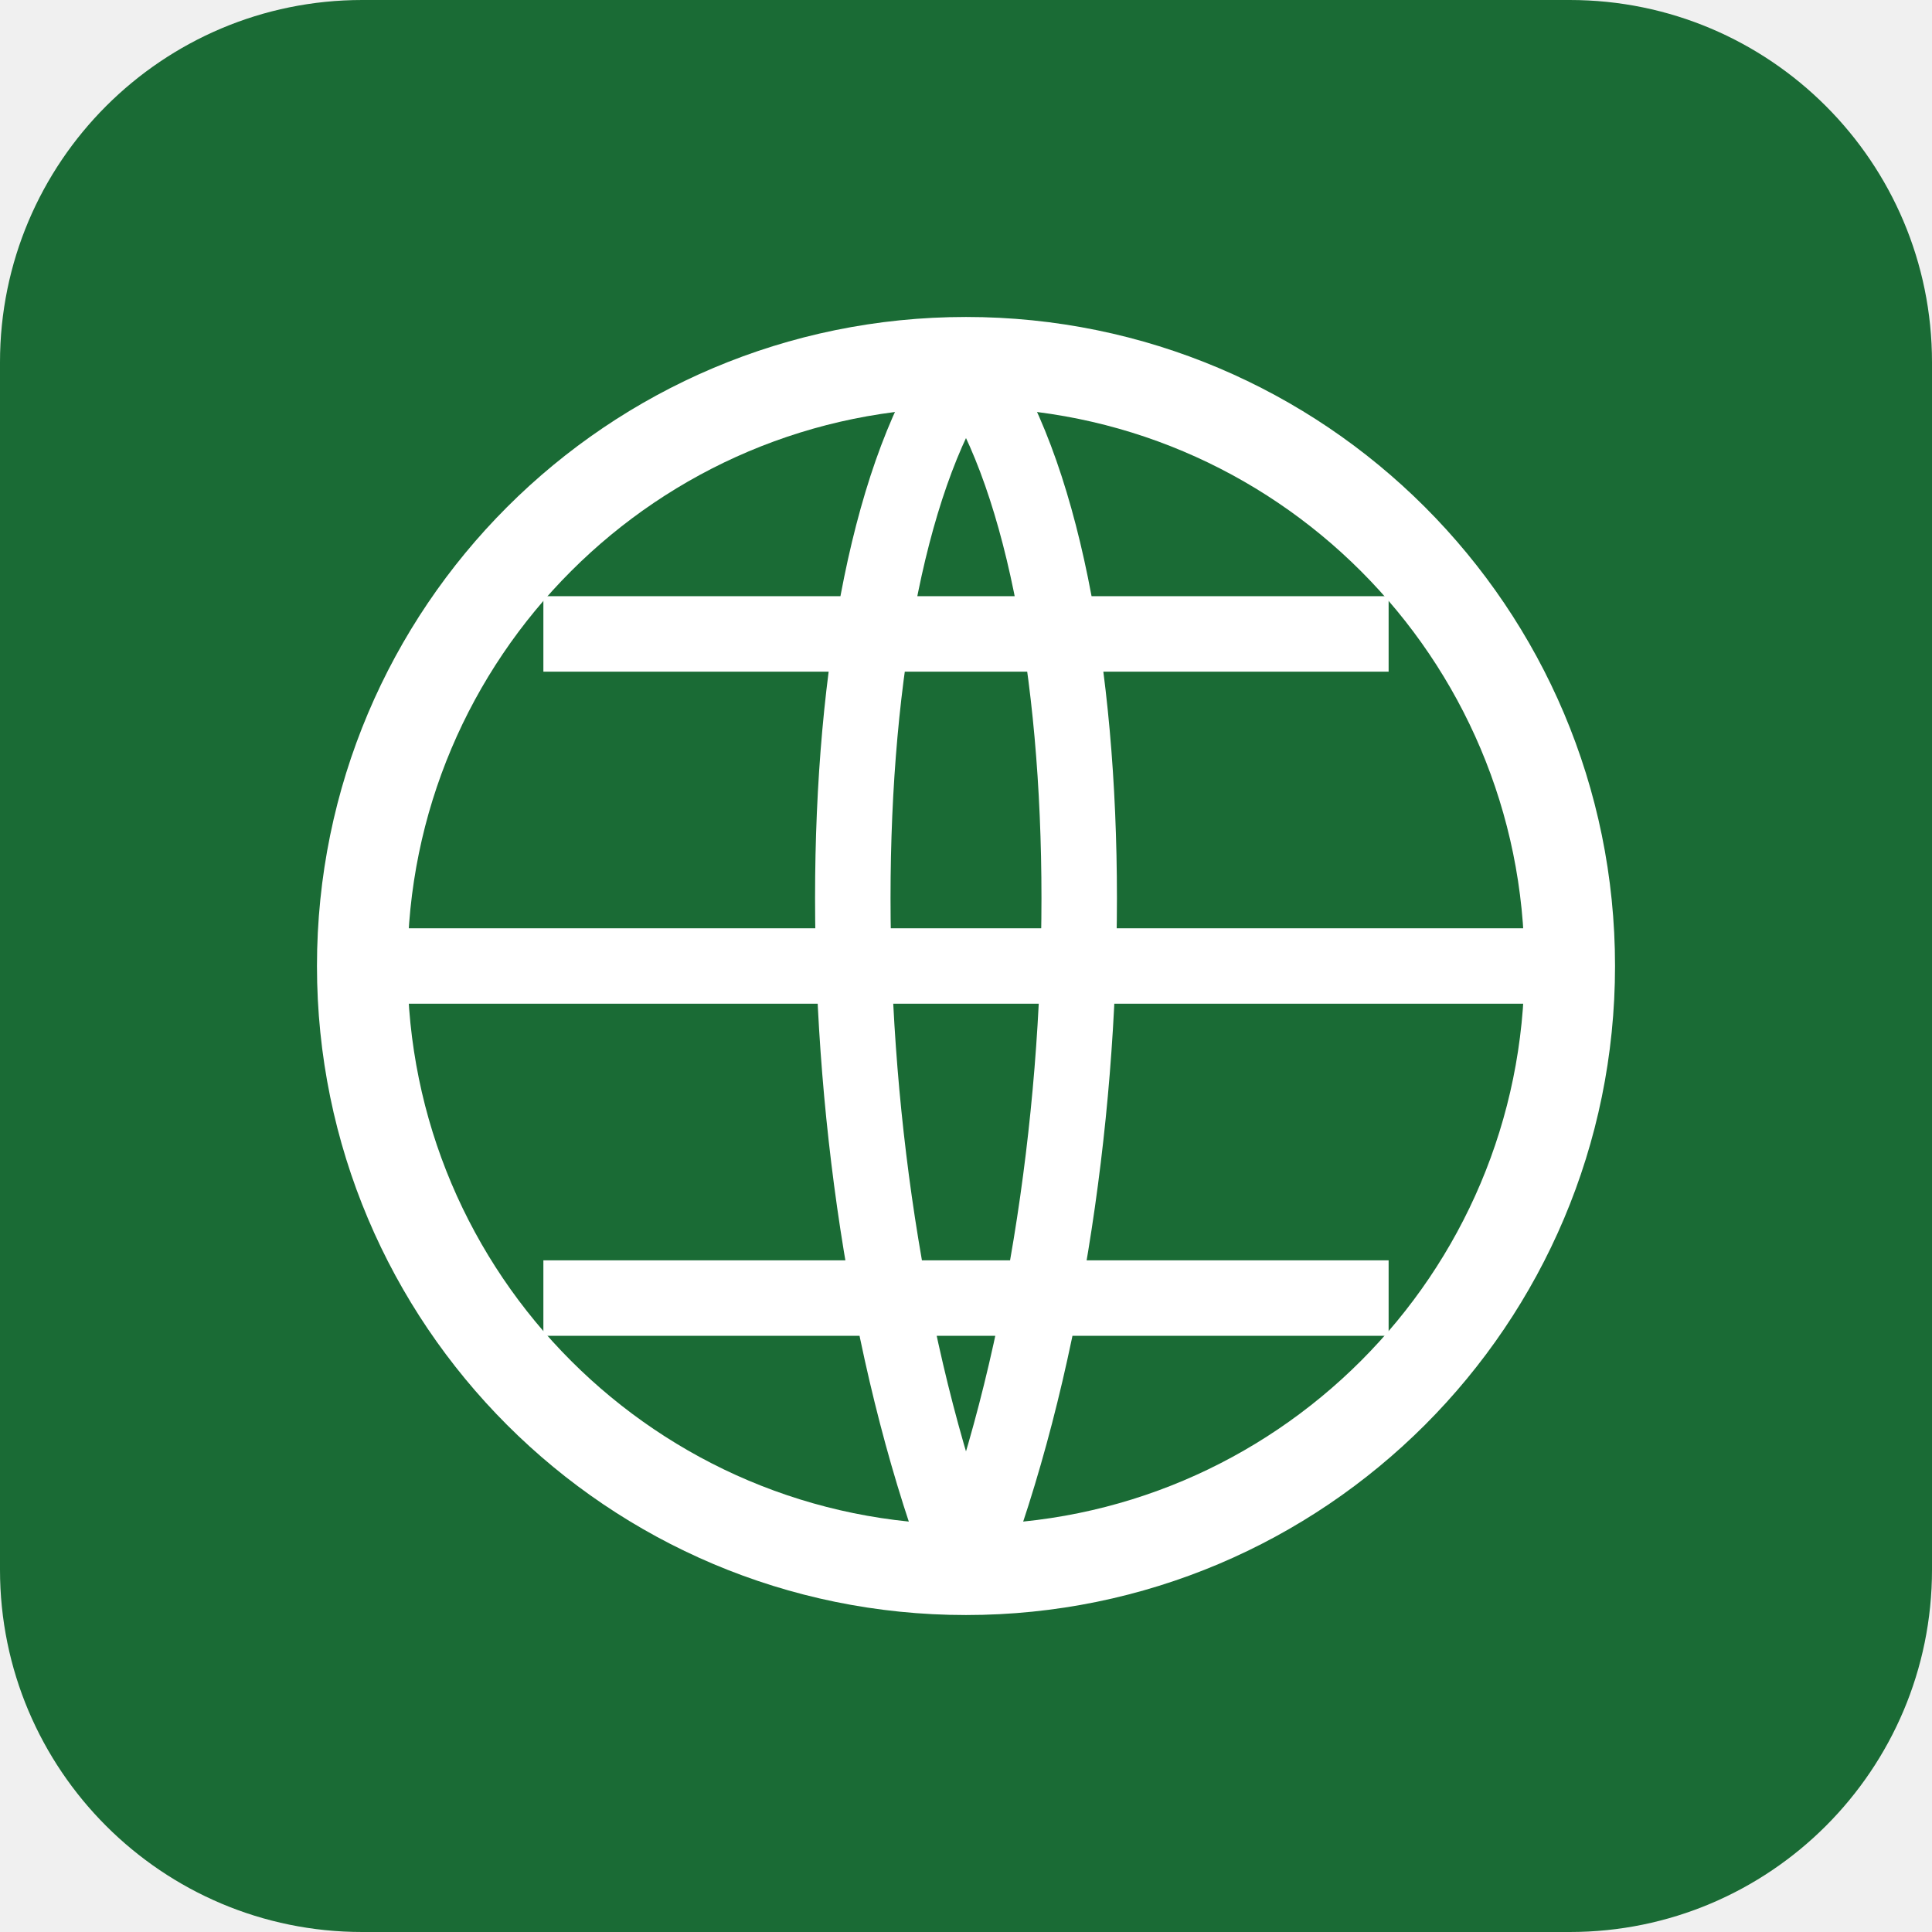
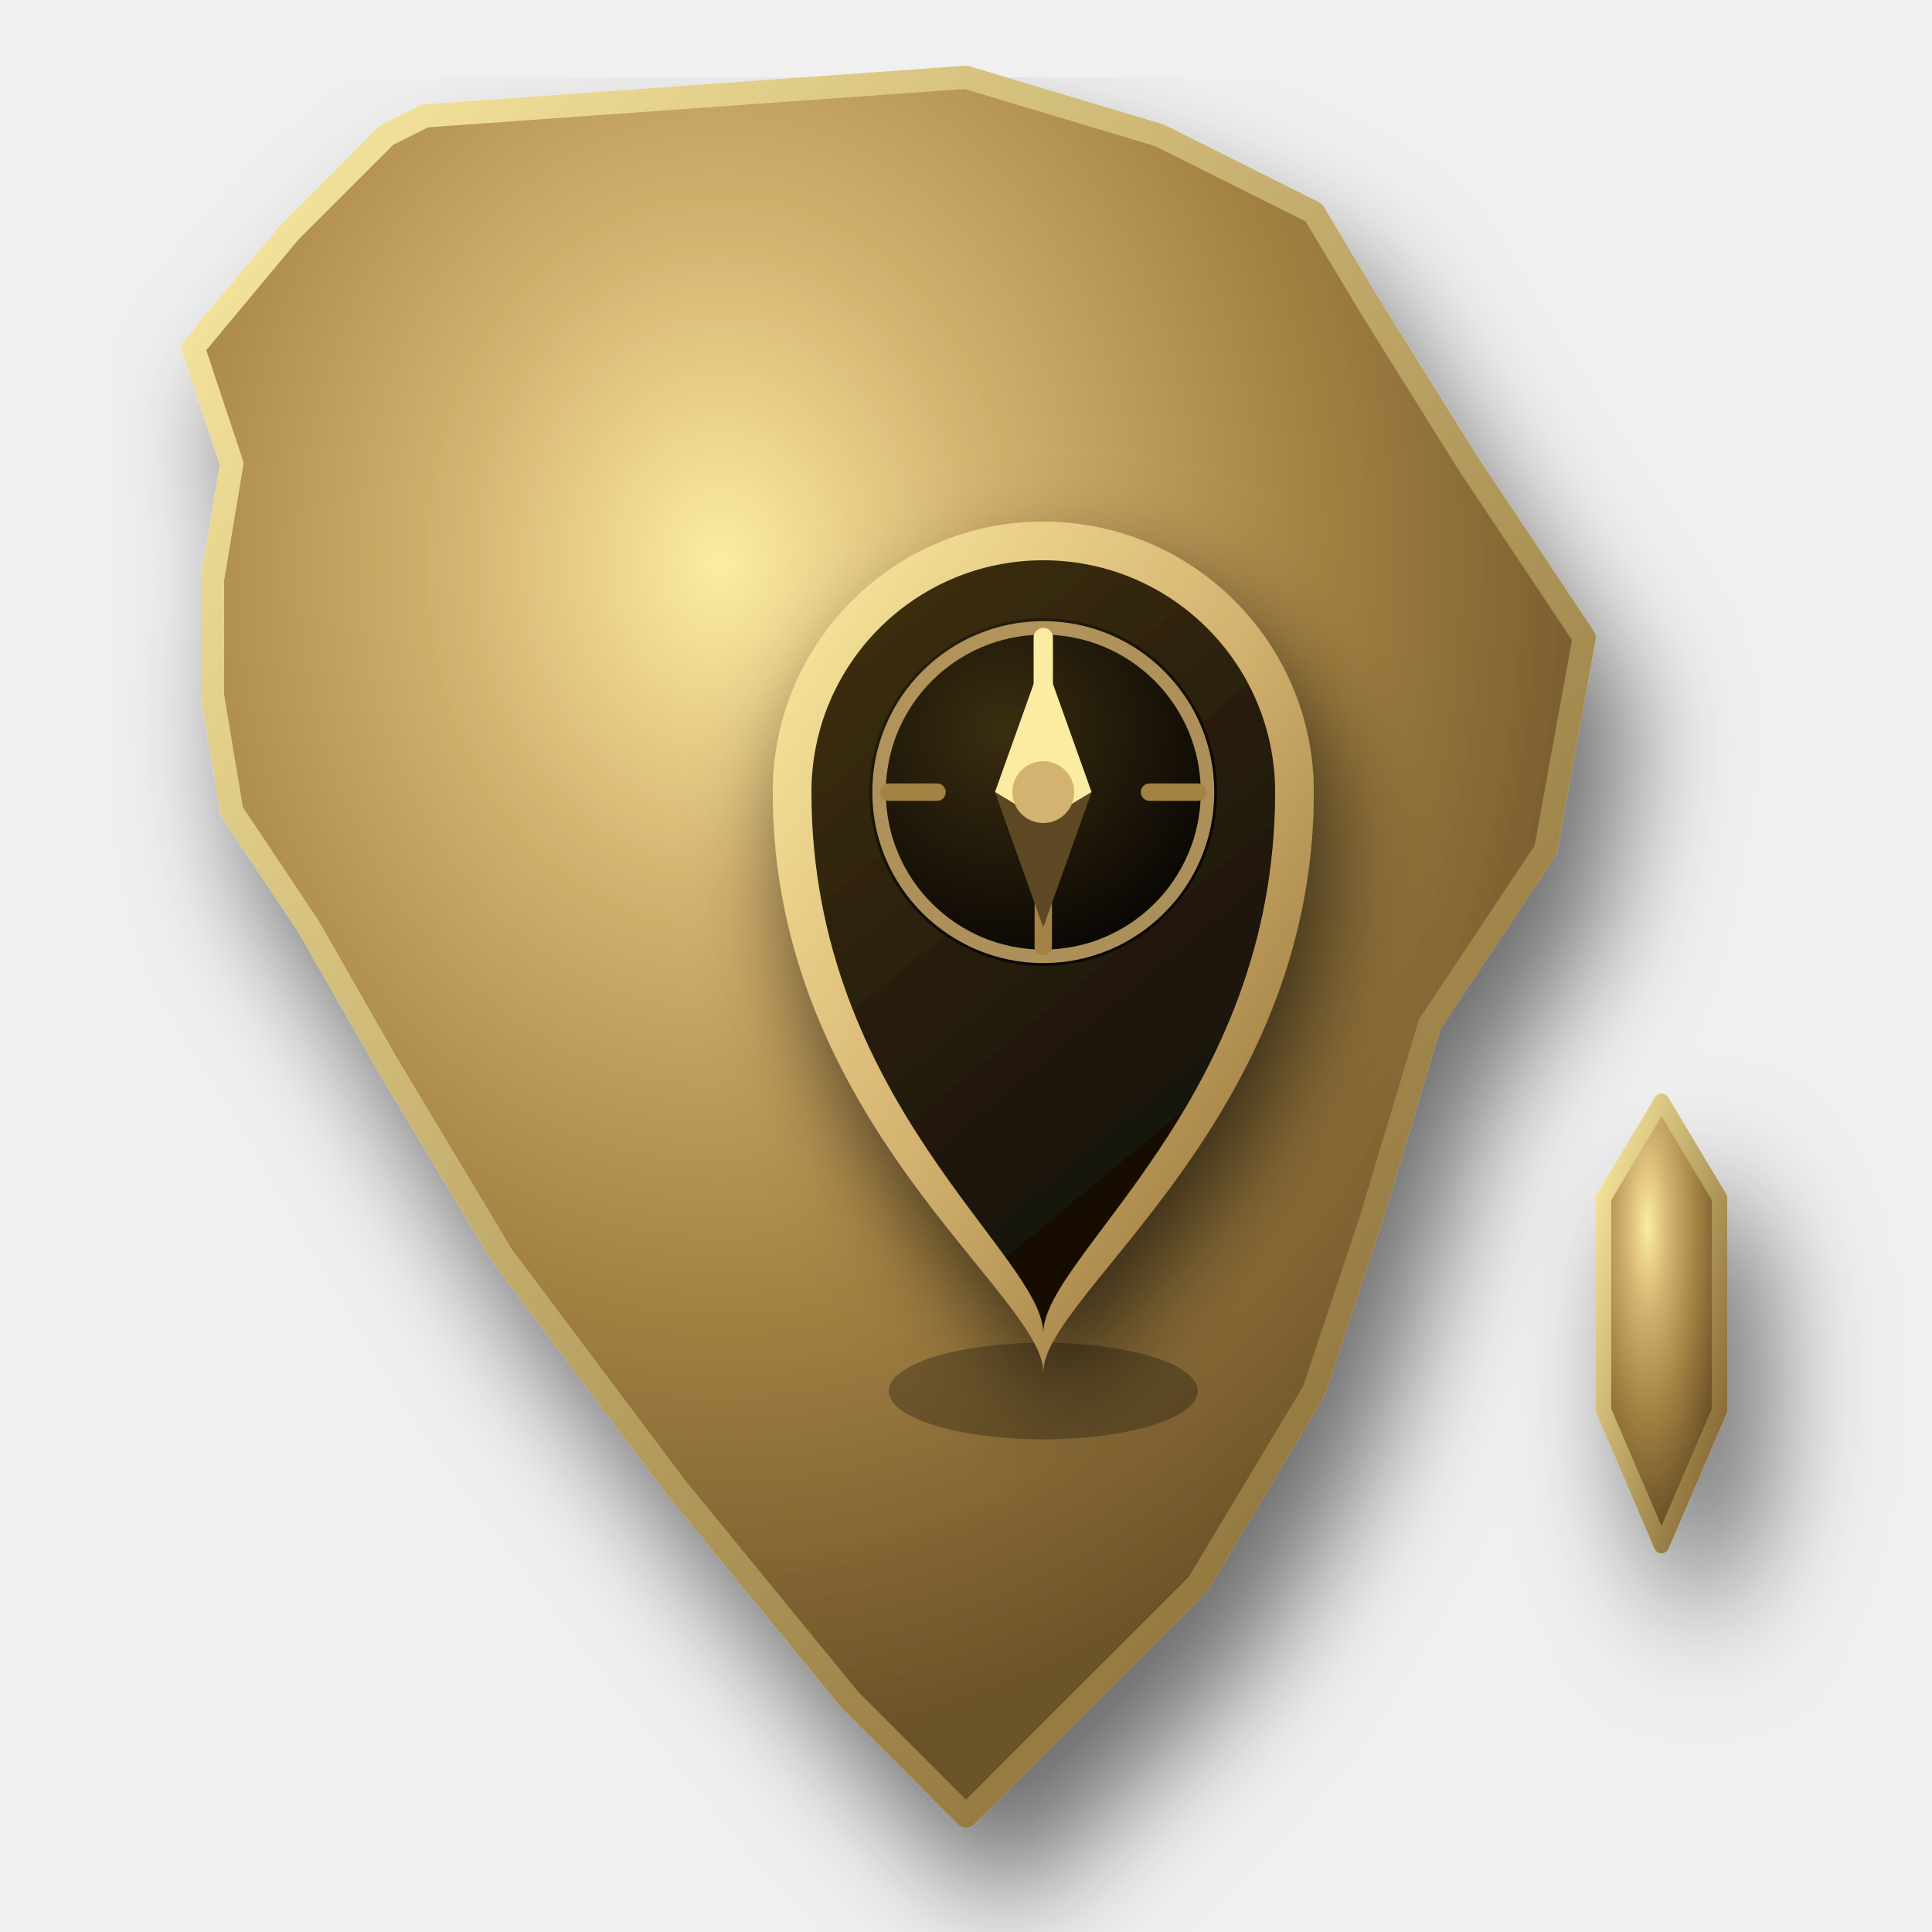
- <svg xmlns="http://www.w3.org/2000/svg" viewBox="0 0 64 64">
-   <rect width="64" height="64" rx="12" fill="#1a6b35" />
-   <circle cx="32" cy="32" r="20" stroke="white" stroke-width="3" fill="none" />
-   <path d="M12 32h40M32 12c-5 7-5 27 0 40M32 12c5 7 5 27 0 40M18 21h28M18 43h28" stroke="white" stroke-width="2.5" fill="none" />
+ <svg xmlns="http://www.w3.org/2000/svg" viewBox="0 0 100 100">
+   <defs>
+     <radialGradient id="afG" cx="38%" cy="28%" r="68%">
+       <stop offset="0%" stop-color="#FCECA2" />
+       <stop offset="28%" stop-color="#D4B26F" />
+       <stop offset="62%" stop-color="#A48243" />
+       <stop offset="100%" stop-color="#6B5228" />
+     </radialGradient>
+     <linearGradient id="afBrd" x1="0" y1="0" x2="1" y2="1">
+       <stop offset="0%" stop-color="#FCECA2" />
+       <stop offset="100%" stop-color="#7A5C28" />
+     </linearGradient>
+     <linearGradient id="pinBG" x1="25%" y1="0%" x2="75%" y2="100%">
+       <stop offset="0%" stop-color="#3C2E10" />
+       <stop offset="100%" stop-color="#0E0A04" />
+     </linearGradient>
+     <linearGradient id="pinBrd" x1="0%" y1="0%" x2="100%" y2="100%">
+       <stop offset="0%" stop-color="#FCECA2" />
+       <stop offset="50%" stop-color="#D4B26F" />
+       <stop offset="100%" stop-color="#8A6830" />
+     </linearGradient>
+     <radialGradient id="lensG" cx="38%" cy="32%" r="65%">
+       <stop offset="0%" stop-color="#3A2E10" />
+       <stop offset="100%" stop-color="#0C0804" />
+     </radialGradient>
+     <filter id="afSha" x="-8%" y="-8%" width="122%" height="122%">
+       <feDropShadow dx="2" dy="4" stdDeviation="3" flood-color="rgba(0,0,0,.55)" />
+     </filter>
+     <filter id="pinSha" x="-30%" y="-15%" width="165%" height="145%">
+       <feDropShadow dx="1" dy="2.5" stdDeviation="2.5" flood-color="rgba(0,0,0,.65)" />
+     </filter>
+   </defs>
+   <g filter="url(#afSha)">
+     <path d="M22,6  L50,4  L60,7  L68,11 L71,16          L76,24 L82,33 L80,44 L74,53 L71,63          L68,72 L62,82 L54,90 L50,94          L44,88 L35,77 L26,65 L20,55          L16,48 L12,42 L11,36 L11,30          L12,24 L10,18 L15,12 L20,7 Z" fill="url(#afG)" stroke="url(#afBrd)" stroke-width="1.2" stroke-linejoin="round" />
+     <path d="M86,57 L89,62 L89,73 L86,80 L83,73 L83,62 Z" fill="url(#afG)" stroke="url(#afBrd)" stroke-width="0.8" stroke-linejoin="round" />
+   </g>
+   <ellipse cx="54" cy="72" rx="8" ry="2.5" fill="rgba(0,0,0,.28)" />
+   <g filter="url(#pinSha)">
+     <path d="M54,71       C54,67 40,58 40,41       A14,14 0 0,1 54,27       A14,14 0 0,1 68,41       C68,58 54,67 54,71 Z" fill="url(#pinBrd)" />
+     <path d="M54,69       C54,65 42,57 42,41       A12,12 0 0,1 54,29       A12,12 0 0,1 66,41       C66,57 54,65 54,69 Z" fill="url(#pinBG)" />
+   </g>
+   <circle cx="54" cy="41" r="9" fill="url(#lensG)" />
+   <circle cx="54" cy="41" r="8.5" fill="none" stroke="#D4B26F" stroke-width="0.7" opacity="0.8" />
+   <line x1="54" y1="33" x2="54" y2="35.5" stroke="#FCECA2" stroke-width="1" stroke-linecap="round" />
+   <line x1="54" y1="46.5" x2="54" y2="49" stroke="#A48243" stroke-width="0.9" stroke-linecap="round" />
+   <line x1="46" y1="41" x2="48.5" y2="41" stroke="#A48243" stroke-width="0.9" stroke-linecap="round" />
+   <line x1="59.5" y1="41" x2="62" y2="41" stroke="#A48243" stroke-width="0.9" stroke-linecap="round" />
+   <polygon points="54,34  56.5,41  54,42.5  51.5,41" fill="#FCECA2" />
+   <polygon points="54,48  56.5,41  54,42.5  51.5,41" fill="#5E4924" />
+   <circle cx="54" cy="41" r="1.6" fill="#D4B26F" />
</svg>
